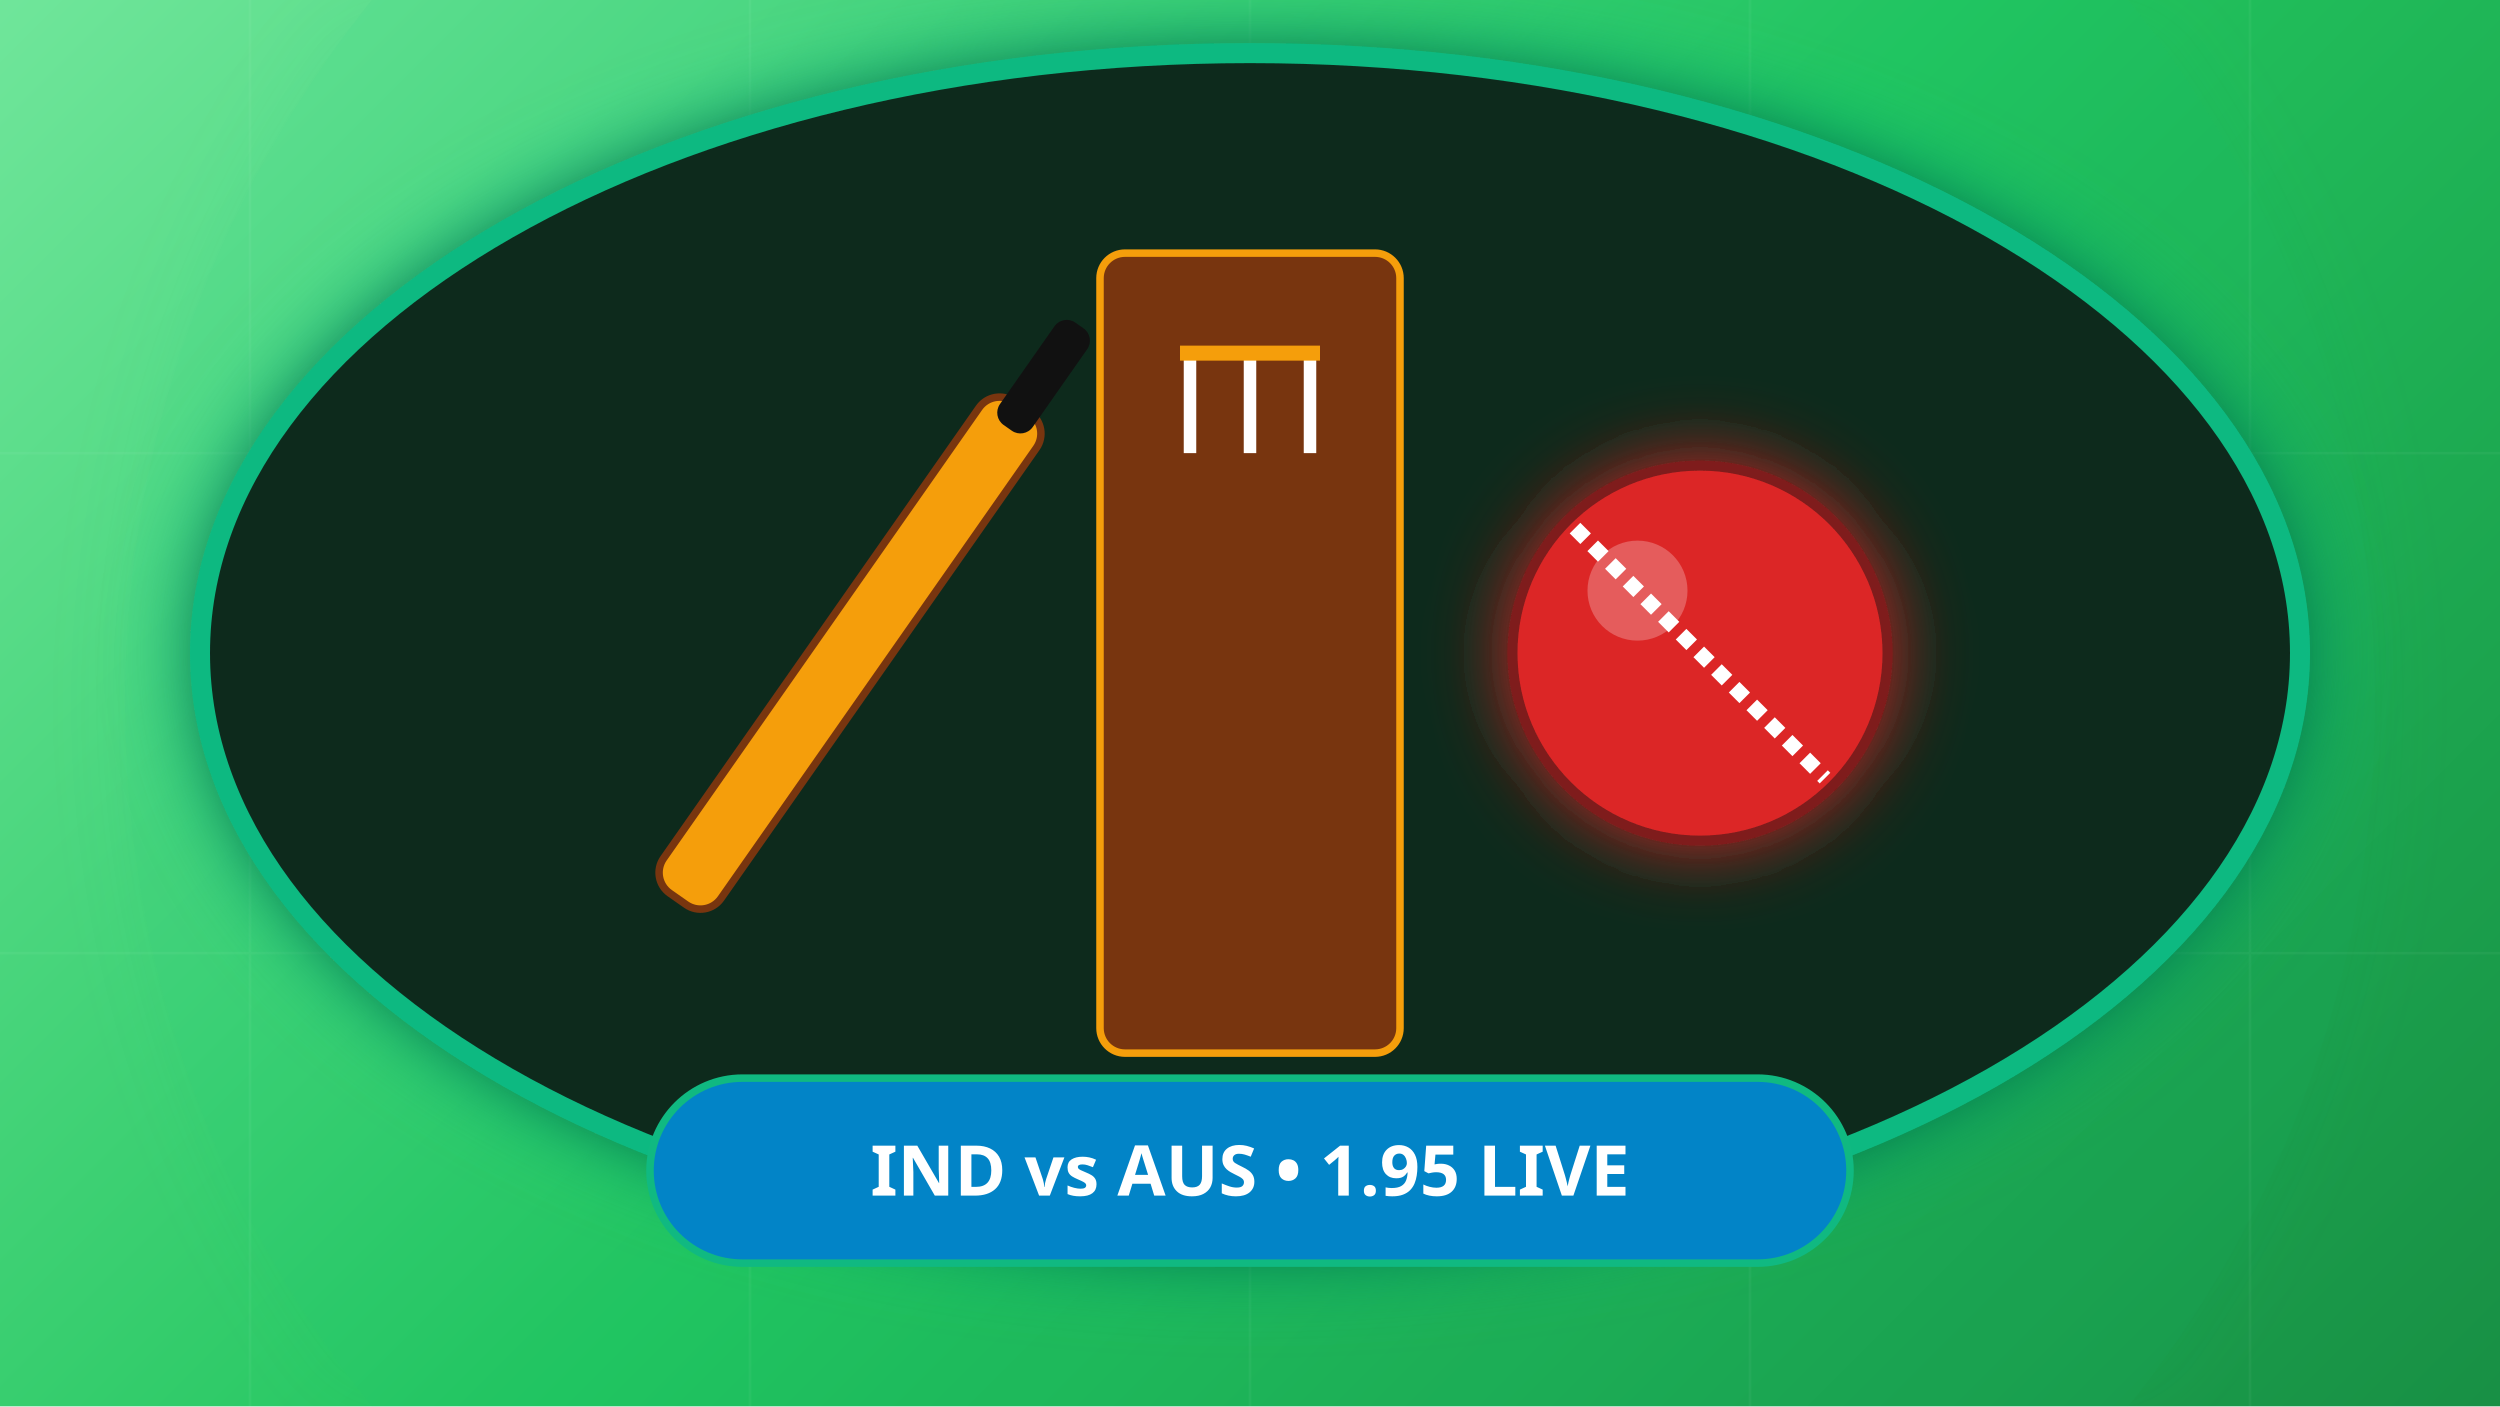
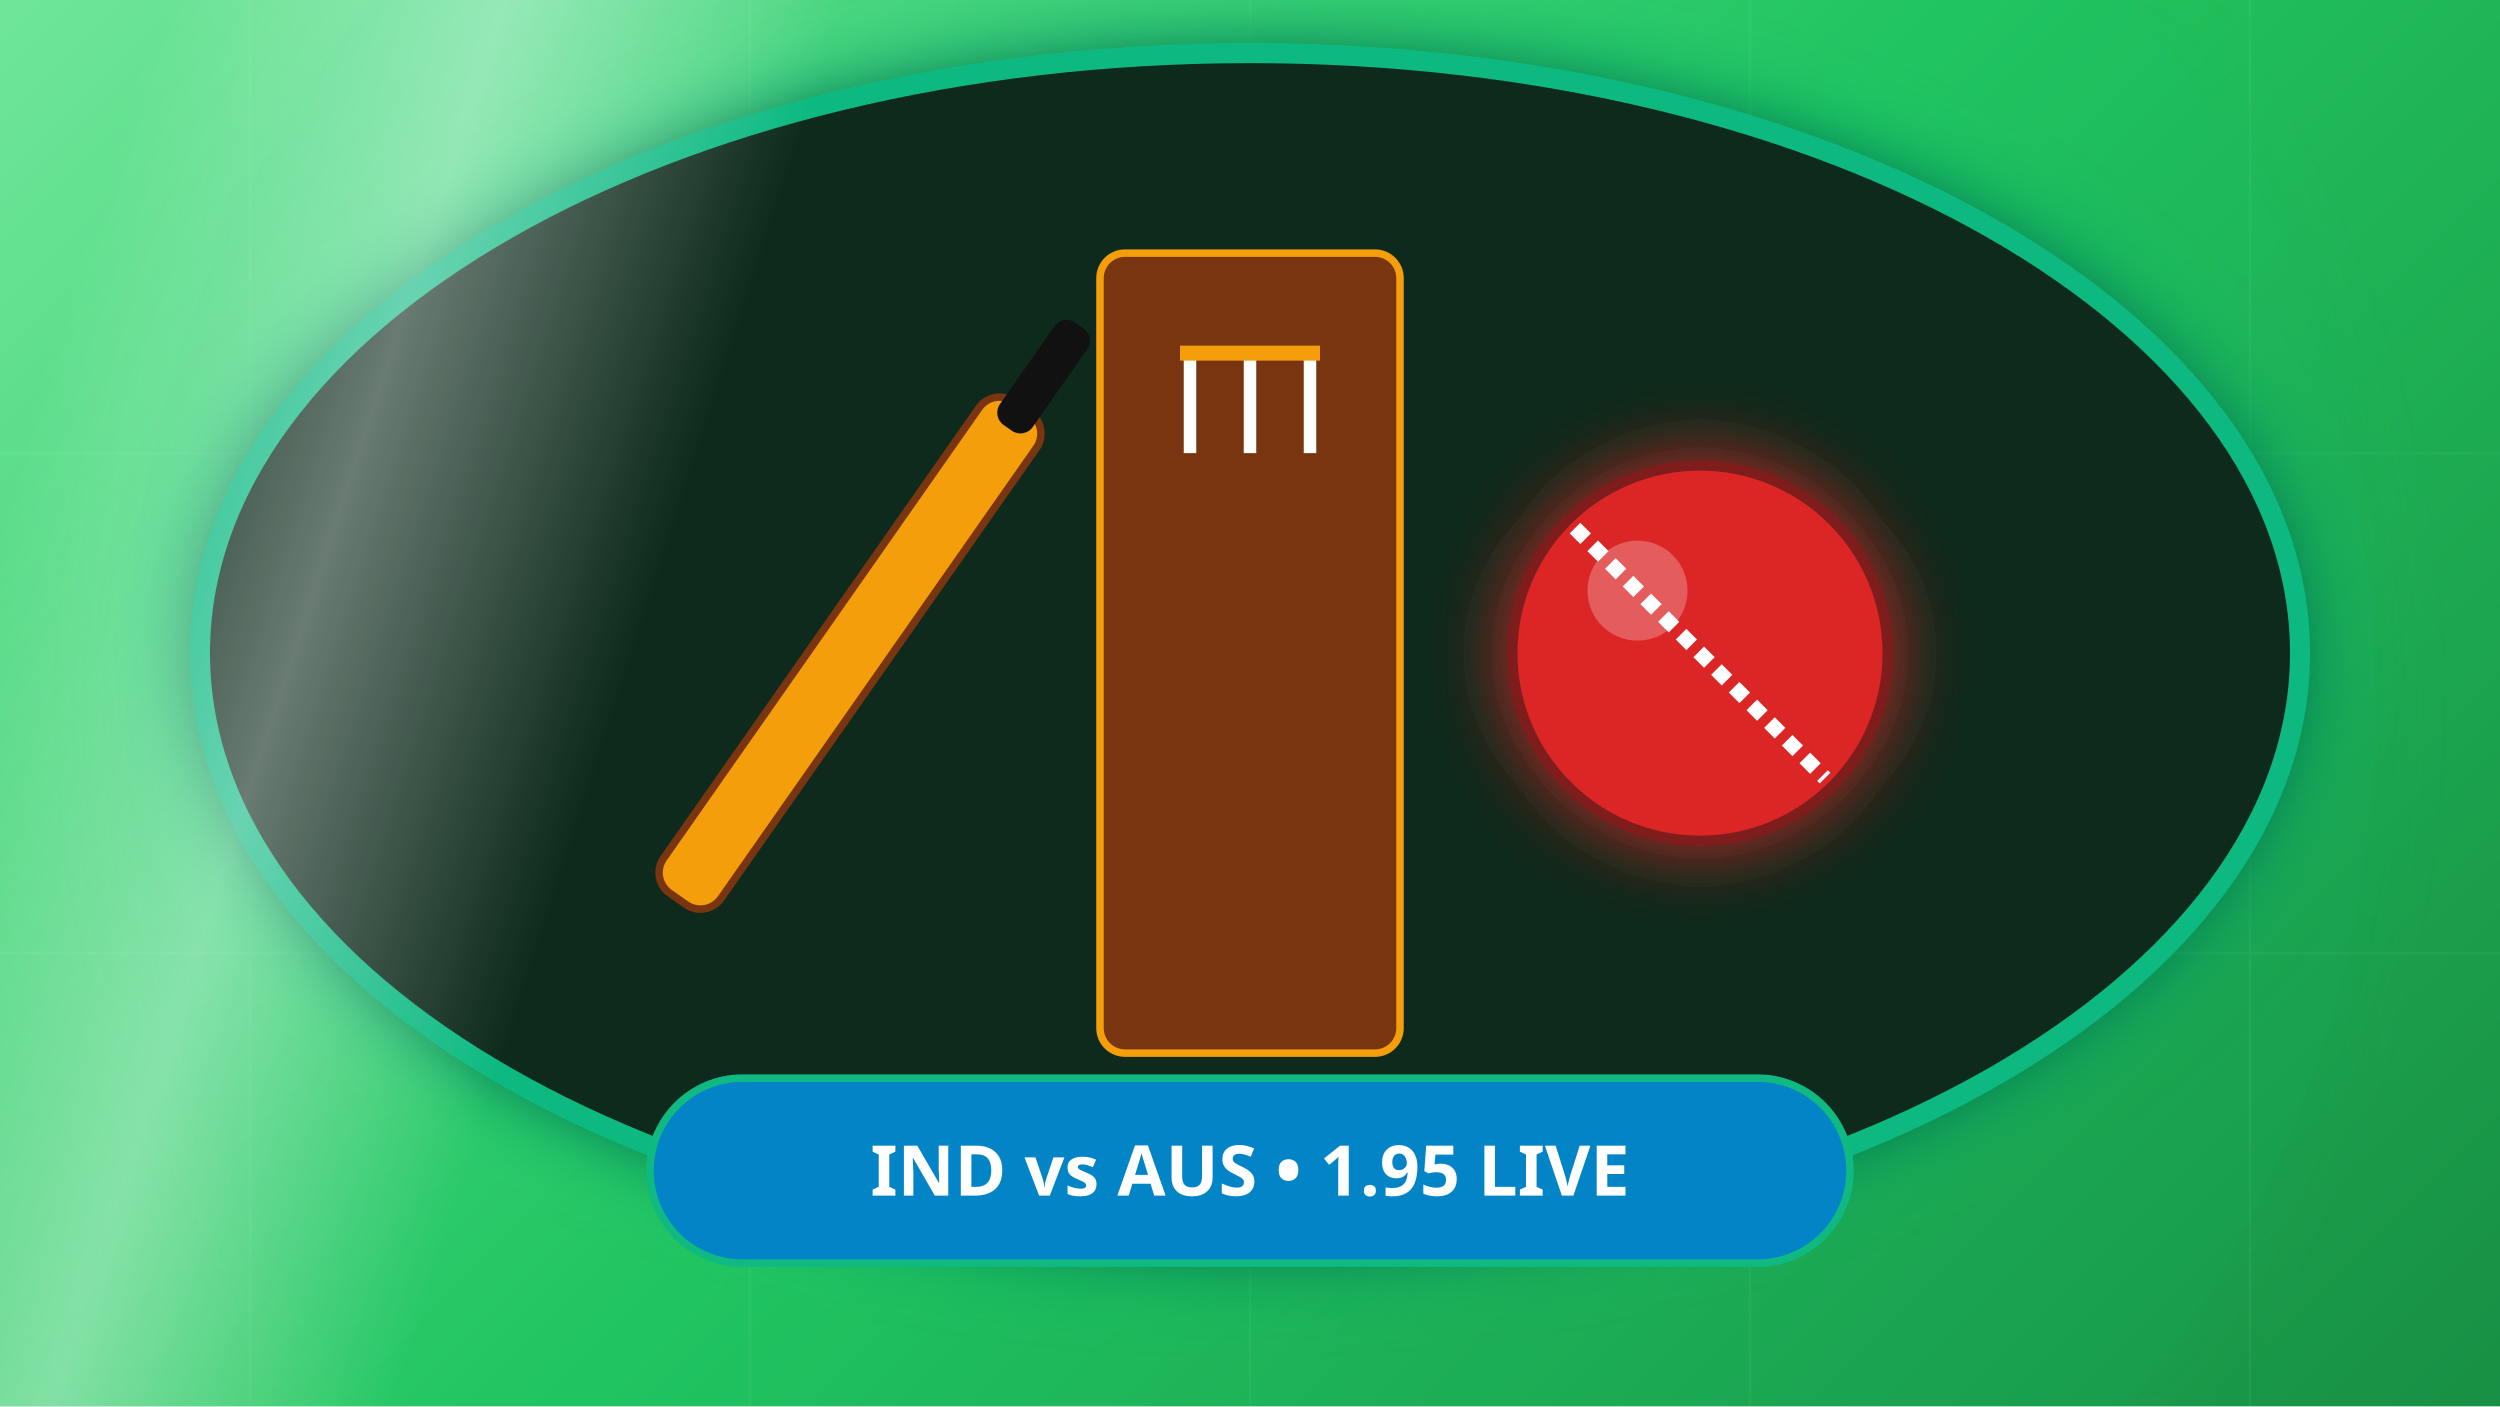
- <svg xmlns="http://www.w3.org/2000/svg" viewBox="0 0 1000 1000" width="1920" height="1080" preserveAspectRatio="xMidYMid slice">
+ <svg xmlns="http://www.w3.org/2000/svg" data-wd-animated="1" viewBox="0 0 1000 1000" width="1920" height="1080" preserveAspectRatio="xMidYMid slice">
+   <style>
+     .wd-float{animation:wdFloat 3.6s ease-in-out infinite}
+     .wd-float2{animation:wdFloat 4.4s ease-in-out infinite reverse}
+     .wd-spin{transform-box:fill-box;transform-origin:center;animation:wdSpin 14s linear infinite}
+     .wd-spin-fast{transform-box:fill-box;transform-origin:center;animation:wdSpin 3s linear infinite}
+     .wd-pulse{transform-box:fill-box;transform-origin:center;animation:wdPulse 2.4s ease-in-out infinite}
+     .wd-bounce{animation:wdBounce 1.8s cubic-bezier(.3,0,.4,1) infinite}
+     .wd-blink{animation:wdBlink 1.6s ease-in-out infinite}
+     .wd-glow{animation:wdGlow 3s ease-in-out infinite}
+     .wd-shine{animation:wdShine 6.5s ease-in-out infinite}
+     @keyframes wdFloat{0%,100%{transform:translateY(0)}50%{transform:translateY(-16px)}}
+     @keyframes wdSpin{to{transform:rotate(360deg)}}
+     @keyframes wdPulse{0%,100%{transform:scale(1)}50%{transform:scale(1.07)}}
+     @keyframes wdBounce{0%,100%{transform:translateY(0)}35%{transform:translateY(-38px)}55%{transform:translateY(0)}70%{transform:translateY(-12px)}85%{transform:translateY(0)}}
+     @keyframes wdBlink{0%,100%{opacity:1}50%{opacity:.3}}
+     @keyframes wdGlow{0%,100%{opacity:.08}50%{opacity:.22}}
+     @keyframes wdShine{0%{transform:translateX(-1100px)}40%,100%{transform:translateX(1600px)}}
+     @media (prefers-reduced-motion:reduce){*{animation:none!important}}
+   </style>
  <defs>
    <linearGradient id="bgGrad" x1="0%" y1="0%" x2="100%" y2="100%">
      <stop offset="0%" stop-color="#86EFAC" />
      <stop offset="50%" stop-color="#22C55E" />
      <stop offset="100%" stop-color="#15803D" />
    </linearGradient>
    <linearGradient id="curveGlow" x1="0%" y1="0%" x2="0%" y2="100%">
      <stop offset="0%" stop-color="#10B981" stop-opacity="0.6" />
      <stop offset="100%" stop-color="#10B981" stop-opacity="0" />
    </linearGradient>
    <linearGradient id="goldGradient" x1="0%" y1="0%" x2="100%" y2="100%">
      <stop offset="0%" stop-color="#FFF176" />
      <stop offset="50%" stop-color="#FFD700" />
      <stop offset="100%" stop-color="#FFA000" />
    </linearGradient>
    <radialGradient id="neonCenterGlow" cx="50%" cy="50%" r="50%">
      <stop offset="0%" stop-color="#10B981" stop-opacity="0.8" />
      <stop offset="100%" stop-color="#10B981" stop-opacity="0.1" />
    </radialGradient>
    <radialGradient id="ballGold" cx="35%" cy="35%" r="65%">
      <stop offset="0%" stop-color="#FFF59D" />
      <stop offset="50%" stop-color="#FBC02D" />
      <stop offset="100%" stop-color="#F57F17" />
    </radialGradient>
    <radialGradient id="ballRed" cx="35%" cy="35%" r="65%">
      <stop offset="0%" stop-color="#FF8A80" />
      <stop offset="50%" stop-color="#E53935" />
      <stop offset="100%" stop-color="#B71C1C" />
    </radialGradient>
    <radialGradient id="ballGreen" cx="35%" cy="35%" r="65%">
      <stop offset="0%" stop-color="#B9F6CA" />
      <stop offset="50%" stop-color="#00E676" />
      <stop offset="100%" stop-color="#00A854" />
    </radialGradient>
    <radialGradient id="ballBlue" cx="35%" cy="35%" r="65%">
      <stop offset="0%" stop-color="#80D8FF" />
      <stop offset="50%" stop-color="#00B0FF" />
      <stop offset="100%" stop-color="#0091EA" />
    </radialGradient>
    <radialGradient id="ballPurple" cx="35%" cy="35%" r="65%">
      <stop offset="0%" stop-color="#EA80FC" />
      <stop offset="50%" stop-color="#AA00FF" />
      <stop offset="100%" stop-color="#6A0080" />
    </radialGradient>
    <filter id="dropGlow" x="-30%" y="-30%" width="160%" height="160%">
      <feGaussianBlur stdDeviation="16" result="blur" />
      <feComposite in="SourceGraphic" in2="blur" operator="over" />
    </filter>
  </defs>
  <rect width="1000" height="1000" fill="url(#bgGrad)" />
-   <circle cx="500" cy="500" r="450" fill="#10B981" opacity="0.08" filter="url(#dropGlow)" />
+   <circle cx="500" cy="500" r="450" fill="#10B981" opacity="0.08" filter="url(#dropGlow)" class="wd-glow" />
  <g stroke="#FFFFFF" stroke-width="1" opacity="0.04">
    <line x1="100" y1="0" x2="100" y2="1000" />
    <line x1="300" y1="0" x2="300" y2="1000" />
    <line x1="500" y1="0" x2="500" y2="1000" />
    <line x1="700" y1="0" x2="700" y2="1000" />
    <line x1="900" y1="0" x2="900" y2="1000" />
    <line x1="0" y1="200" x2="1000" y2="200" />
    <line x1="0" y1="400" x2="1000" y2="400" />
    <line x1="0" y1="600" x2="1000" y2="600" />
    <line x1="0" y1="800" x2="1000" y2="800" />
  </g>
  <g transform="translate(500, 480)">
    <ellipse cx="0" cy="0" rx="420" ry="240" fill="#072b1e" stroke="#10B981" stroke-width="8" filter="url(#dropGlow)" />
    <rect x="-60" y="-160" width="120" height="320" rx="10" fill="#78350F" stroke="#F59E0B" stroke-width="3" />
    <g transform="translate(0, -120)">
      <line x1="-24" y1="0" x2="-24" y2="40" stroke="#FFFFFF" stroke-width="5" />
      <line x1="0" y1="0" x2="0" y2="40" stroke="#FFFFFF" stroke-width="5" />
      <line x1="24" y1="0" x2="24" y2="40" stroke="#FFFFFF" stroke-width="5" />
      <line x1="-28" y1="0" x2="28" y2="0" stroke="#F59E0B" stroke-width="6" />
    </g>
-     <g transform="translate(180, 0)">
-       <circle cx="0" cy="0" r="75" fill="#DC2626" stroke="#7F1D1D" stroke-width="4" filter="url(#dropGlow)" />
-       <path d="M -50 -50 Q 0 0 50 50" fill="none" stroke="#FFFFFF" stroke-width="6" stroke-dasharray="6,4" />
-       <circle cx="-25" cy="-25" r="20" fill="#FFFFFF" opacity="0.25" />
+     <g class="wd-spin-fast">
+       <g transform="translate(180, 0)">
+         <circle cx="0" cy="0" r="75" fill="#DC2626" stroke="#7F1D1D" stroke-width="4" filter="url(#dropGlow)" />
+         <path d="M -50 -50 Q 0 0 50 50" fill="none" stroke="#FFFFFF" stroke-width="6" stroke-dasharray="6,4" />
+         <circle cx="-25" cy="-25" r="20" fill="#FFFFFF" opacity="0.25" />
+       </g>
    </g>
    <g transform="translate(-160, 0) rotate(35)">
      <rect x="-14" y="-120" width="28" height="240" rx="10" fill="#F59E0B" stroke="#78350F" stroke-width="3" />
      <rect x="-8" y="-160" width="16" height="50" rx="6" fill="#111111" />
    </g>
-     <rect x="-240" y="170" width="480" height="74" rx="37" fill="#0284C7" stroke="#10B981" stroke-width="3" />
+     <g class="wd-pulse">
+       <rect x="-240" y="170" width="480" height="74" rx="37" fill="#0284C7" stroke="#10B981" stroke-width="3" />
+     </g>
    <text x="0" y="217" font-family="'Outfit', sans-serif" font-size="28" font-weight="900" fill="#FFFFFF" text-anchor="middle">IND vs AUS • 1.95 LIVE</text>
  </g>
+   <defs>
+     <linearGradient id="wdShine" x1="0" y1="0" x2="1" y2="0">
+       <stop offset="0" stop-color="#fff" stop-opacity="0" />
+       <stop offset="0.5" stop-color="#fff" stop-opacity="0.38" />
+       <stop offset="1" stop-color="#fff" stop-opacity="0" />
+     </linearGradient>
+   </defs>
+   <g transform="rotate(18 500 500)">
+     <rect class="wd-shine" style="animation-delay:4s" x="0" y="-400" width="260" height="1800" fill="url(#wdShine)" />
+   </g>
</svg>
